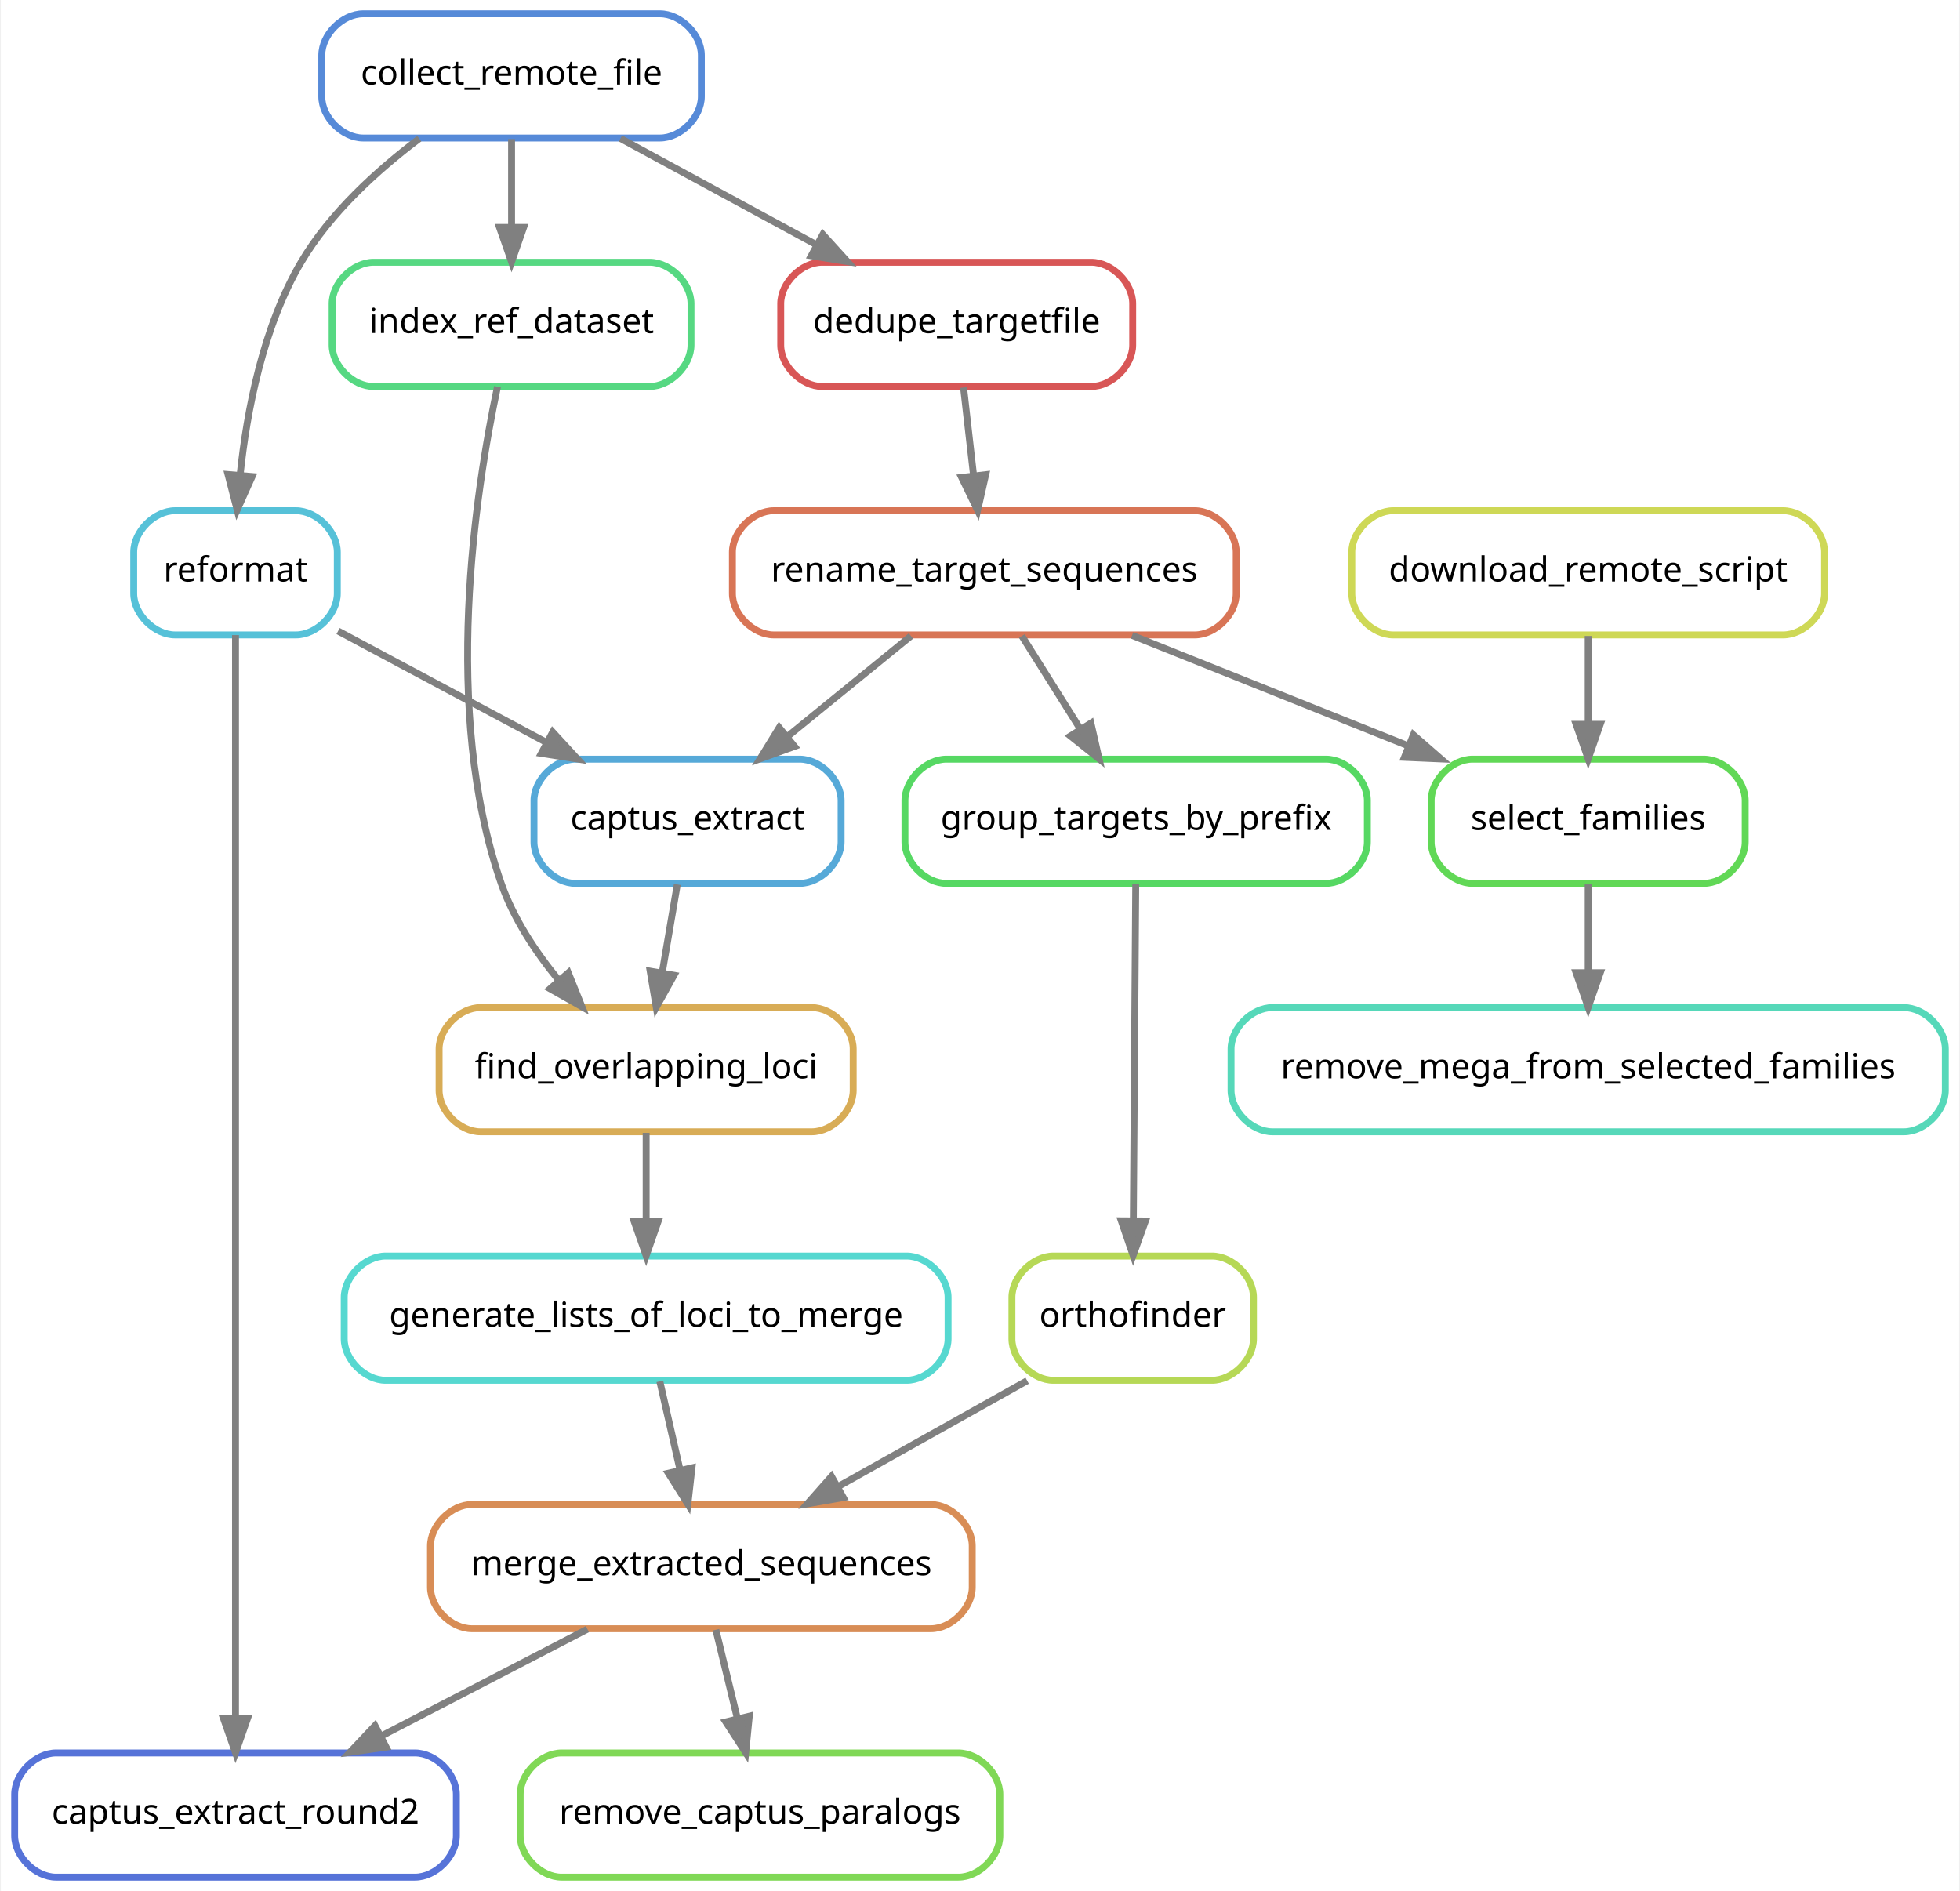
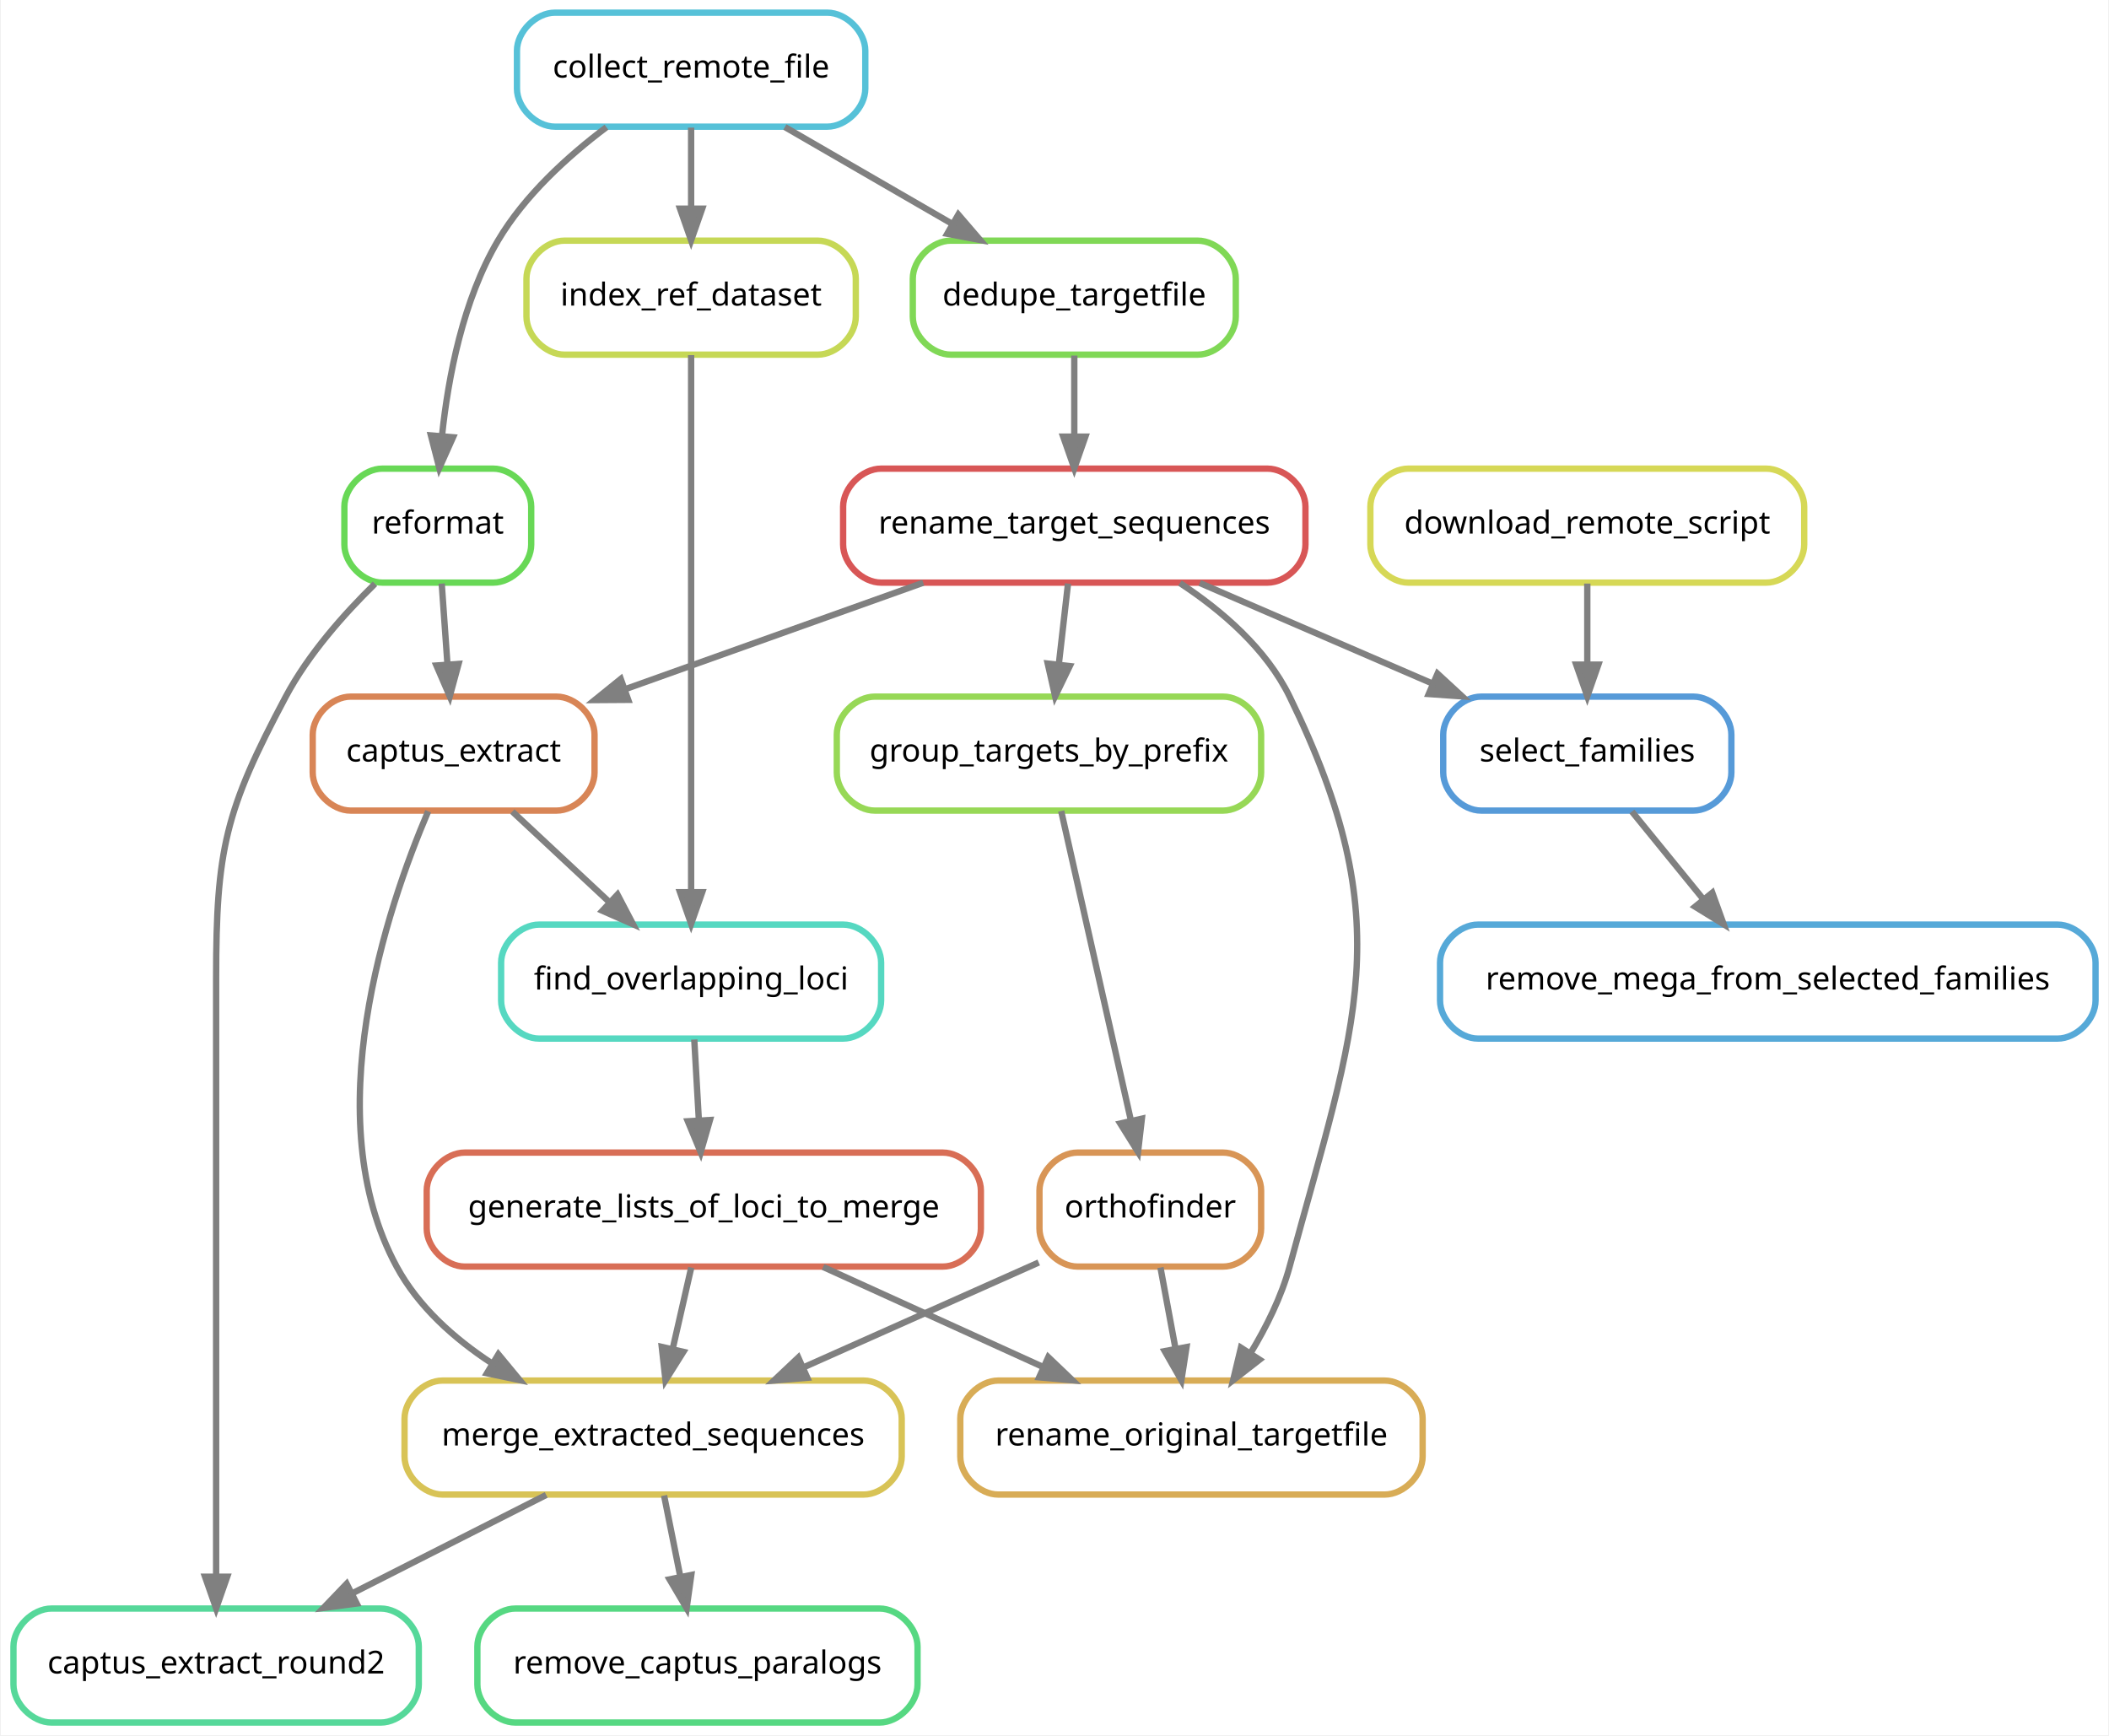
- <svg xmlns="http://www.w3.org/2000/svg" width="568pt" height="548pt" viewBox="0.00 0.00 567.50 548.00">
+ <svg xmlns="http://www.w3.org/2000/svg" width="666pt" height="548pt" viewBox="0.00 0.00 665.50 548.00">
  <g id="graph0" class="graph" transform="scale(1 1) rotate(0) translate(4 544)">
-     <polygon fill="white" stroke="transparent" points="-4,4 -4,-544 563.5,-544 563.5,4 -4,4" />
+     <polygon fill="white" stroke="transparent" points="-4,4 -4,-544 661.5,-544 661.5,4 -4,4" />
    <g id="node1" class="node">
-       <path fill="none" stroke="#80d856" stroke-width="2" d="M273.5,-36C273.5,-36 158.5,-36 158.5,-36 152.5,-36 146.5,-30 146.5,-24 146.5,-24 146.5,-12 146.5,-12 146.5,-6 152.5,0 158.5,0 158.5,0 273.5,0 273.5,0 279.5,0 285.5,-6 285.5,-12 285.5,-12 285.5,-24 285.5,-24 285.5,-30 279.5,-36 273.5,-36" />
+       <path fill="none" stroke="#56d882" stroke-width="2" d="M273.5,-36C273.5,-36 158.5,-36 158.5,-36 152.5,-36 146.5,-30 146.5,-24 146.5,-24 146.5,-12 146.5,-12 146.5,-6 152.5,0 158.5,0 158.5,0 273.5,0 273.5,0 279.5,0 285.5,-6 285.5,-12 285.5,-12 285.5,-24 285.5,-24 285.5,-30 279.5,-36 273.5,-36" />
      <text text-anchor="middle" x="216" y="-15.5" font-family="sans" font-size="10.00">remove_captus_paralogs</text>
    </g>
    <g id="node2" class="node">
-       <path fill="none" stroke="#d88d56" stroke-width="2" d="M265.5,-108C265.5,-108 132.5,-108 132.5,-108 126.5,-108 120.5,-102 120.5,-96 120.5,-96 120.5,-84 120.5,-84 120.5,-78 126.5,-72 132.5,-72 132.5,-72 265.5,-72 265.5,-72 271.5,-72 277.5,-78 277.5,-84 277.5,-84 277.5,-96 277.5,-96 277.5,-102 271.5,-108 265.5,-108" />
-       <text text-anchor="middle" x="199" y="-87.5" font-family="sans" font-size="10.00">merge_extracted_sequences</text>
+       <path fill="none" stroke="#d8c356" stroke-width="2" d="M268.5,-108C268.5,-108 135.5,-108 135.5,-108 129.5,-108 123.5,-102 123.5,-96 123.5,-96 123.5,-84 123.5,-84 123.5,-78 129.5,-72 135.5,-72 135.5,-72 268.5,-72 268.5,-72 274.5,-72 280.5,-78 280.5,-84 280.5,-84 280.5,-96 280.5,-96 280.5,-102 274.5,-108 268.5,-108" />
+       <text text-anchor="middle" x="202" y="-87.5" font-family="sans" font-size="10.00">merge_extracted_sequences</text>
    </g>
    <g id="edge1" class="edge">
-       <path fill="none" stroke="grey" stroke-width="2" d="M203.2,-71.7C205.1,-63.9 207.38,-54.51 209.48,-45.83" />
-       <polygon fill="grey" stroke="grey" stroke-width="2" points="212.89,-46.65 211.85,-36.1 206.08,-45 212.89,-46.65" />
+       <path fill="none" stroke="grey" stroke-width="2" d="M205.46,-71.7C207,-63.98 208.86,-54.71 210.58,-46.11" />
+       <polygon fill="grey" stroke="grey" stroke-width="2" points="214.05,-46.6 212.58,-36.1 207.19,-45.22 214.05,-46.6" />
    </g>
    <g id="node16" class="node">
-       <path fill="none" stroke="#5673d8" stroke-width="2" d="M116,-36C116,-36 12,-36 12,-36 6,-36 0,-30 0,-24 0,-24 0,-12 0,-12 0,-6 6,0 12,0 12,0 116,0 116,0 122,0 128,-6 128,-12 128,-12 128,-24 128,-24 128,-30 122,-36 116,-36" />
+       <path fill="none" stroke="#56d89a" stroke-width="2" d="M116,-36C116,-36 12,-36 12,-36 6,-36 0,-30 0,-24 0,-24 0,-12 0,-12 0,-6 6,0 12,0 12,0 116,0 116,0 122,0 128,-6 128,-12 128,-12 128,-24 128,-24 128,-30 122,-36 116,-36" />
      <text text-anchor="middle" x="64" y="-15.5" font-family="sans" font-size="10.00">captus_extract_round2</text>
    </g>
-     <g id="edge18" class="edge">
-       <path fill="none" stroke="grey" stroke-width="2" d="M165.98,-71.88C147.92,-62.51 125.35,-50.81 106.05,-40.8" />
-       <polygon fill="grey" stroke="grey" stroke-width="2" points="107.64,-37.69 97.15,-36.19 104.42,-43.9 107.64,-37.69" />
+     <g id="edge19" class="edge">
+       <path fill="none" stroke="grey" stroke-width="2" d="M168.24,-71.88C149.78,-62.51 126.72,-50.81 106.98,-40.8" />
+       <polygon fill="grey" stroke="grey" stroke-width="2" points="108.39,-37.59 97.89,-36.19 105.22,-43.83 108.39,-37.59" />
    </g>
    <g id="node3" class="node">
-       <path fill="none" stroke="#56d8d0" stroke-width="2" d="M258.5,-180C258.5,-180 107.5,-180 107.5,-180 101.5,-180 95.5,-174 95.5,-168 95.5,-168 95.5,-156 95.5,-156 95.5,-150 101.5,-144 107.5,-144 107.5,-144 258.5,-144 258.5,-144 264.5,-144 270.5,-150 270.5,-156 270.5,-156 270.5,-168 270.5,-168 270.5,-174 264.5,-180 258.5,-180" />
-       <text text-anchor="middle" x="183" y="-159.5" font-family="sans" font-size="10.00">generate_lists_of_loci_to_merge</text>
+       <path fill="none" stroke="#d88556" stroke-width="2" d="M171.5,-324C171.5,-324 106.5,-324 106.5,-324 100.5,-324 94.5,-318 94.5,-312 94.5,-312 94.5,-300 94.5,-300 94.5,-294 100.5,-288 106.5,-288 106.5,-288 171.5,-288 171.5,-288 177.5,-288 183.5,-294 183.5,-300 183.5,-300 183.5,-312 183.5,-312 183.5,-318 177.5,-324 171.5,-324" />
+       <text text-anchor="middle" x="139" y="-303.5" font-family="sans" font-size="10.00">captus_extract</text>
    </g>
    <g id="edge3" class="edge">
-       <path fill="none" stroke="grey" stroke-width="2" d="M186.96,-143.7C188.72,-135.98 190.84,-126.71 192.8,-118.11" />
-       <polygon fill="grey" stroke="grey" stroke-width="2" points="196.27,-118.63 195.09,-108.1 189.45,-117.07 196.27,-118.63" />
+       <path fill="none" stroke="grey" stroke-width="2" d="M130.96,-287.79C117.81,-256.92 95.58,-191.01 121,-144 127.82,-131.39 139.09,-121.3 151.08,-113.45" />
+       <polygon fill="grey" stroke="grey" stroke-width="2" points="153.14,-116.29 159.89,-108.13 149.52,-110.3 153.14,-116.29" />
+     </g>
+     <g id="node9" class="node">
+       <path fill="none" stroke="#56d8c1" stroke-width="2" d="M262,-252C262,-252 166,-252 166,-252 160,-252 154,-246 154,-240 154,-240 154,-228 154,-228 154,-222 160,-216 166,-216 166,-216 262,-216 262,-216 268,-216 274,-222 274,-228 274,-228 274,-240 274,-240 274,-246 268,-252 262,-252" />
+       <text text-anchor="middle" x="214" y="-231.5" font-family="sans" font-size="10.00">find_overlapping_loci</text>
+     </g>
+     <g id="edge11" class="edge">
+       <path fill="none" stroke="grey" stroke-width="2" d="M157.54,-287.7C166.8,-279.05 178.16,-268.45 188.26,-259.03" />
+       <polygon fill="grey" stroke="grey" stroke-width="2" points="190.75,-261.49 195.67,-252.1 185.98,-256.37 190.75,-261.49" />
    </g>
    <g id="node4" class="node">
-       <path fill="none" stroke="#d8ac56" stroke-width="2" d="M231,-252C231,-252 135,-252 135,-252 129,-252 123,-246 123,-240 123,-240 123,-228 123,-228 123,-222 129,-216 135,-216 135,-216 231,-216 231,-216 237,-216 243,-222 243,-228 243,-228 243,-240 243,-240 243,-246 237,-252 231,-252" />
-       <text text-anchor="middle" x="183" y="-231.5" font-family="sans" font-size="10.00">find_overlapping_loci</text>
+       <path fill="none" stroke="#68d856" stroke-width="2" d="M151.5,-396C151.5,-396 116.5,-396 116.5,-396 110.5,-396 104.5,-390 104.5,-384 104.5,-384 104.5,-372 104.5,-372 104.5,-366 110.5,-360 116.5,-360 116.5,-360 151.5,-360 151.5,-360 157.5,-360 163.5,-366 163.5,-372 163.5,-372 163.5,-384 163.5,-384 163.5,-390 157.5,-396 151.5,-396" />
+       <text text-anchor="middle" x="134" y="-375.5" font-family="sans" font-size="10.00">reformat</text>
+     </g>
+     <g id="edge6" class="edge">
+       <path fill="none" stroke="grey" stroke-width="2" d="M135.24,-359.7C135.79,-351.98 136.45,-342.71 137.06,-334.11" />
+       <polygon fill="grey" stroke="grey" stroke-width="2" points="140.56,-334.33 137.78,-324.1 133.57,-333.83 140.56,-334.33" />
+     </g>
+     <g id="edge20" class="edge">
+       <path fill="none" stroke="grey" stroke-width="2" d="M114.16,-359.63C104.35,-350.03 93.12,-337.37 86,-324 66.85,-288.03 64,-275.75 64,-235 64,-235 64,-235 64,-161 64,-121 64,-74.65 64,-46.08" />
+       <polygon fill="grey" stroke="grey" stroke-width="2" points="67.5,-46.05 64,-36.05 60.5,-46.05 67.5,-46.05" />
+     </g>
+     <g id="node5" class="node">
+       <path fill="none" stroke="#56c1d8" stroke-width="2" d="M257,-540C257,-540 171,-540 171,-540 165,-540 159,-534 159,-528 159,-528 159,-516 159,-516 159,-510 165,-504 171,-504 171,-504 257,-504 257,-504 263,-504 269,-510 269,-516 269,-516 269,-528 269,-528 269,-534 263,-540 257,-540" />
+       <text text-anchor="middle" x="214" y="-519.5" font-family="sans" font-size="10.00">collect_remote_file</text>
+     </g>
+     <g id="edge7" class="edge">
+       <path fill="none" stroke="grey" stroke-width="2" d="M187.26,-503.83C175.03,-494.63 161.41,-482.26 153,-468 141.93,-449.23 137.27,-424.85 135.33,-406.35" />
+       <polygon fill="grey" stroke="grey" stroke-width="2" points="138.81,-405.9 134.48,-396.23 131.83,-406.49 138.81,-405.9" />
+     </g>
+     <g id="node7" class="node">
+       <path fill="none" stroke="#80d856" stroke-width="2" d="M374,-468C374,-468 296,-468 296,-468 290,-468 284,-462 284,-456 284,-456 284,-444 284,-444 284,-438 290,-432 296,-432 296,-432 374,-432 374,-432 380,-432 386,-438 386,-444 386,-444 386,-456 386,-456 386,-462 380,-468 374,-468" />
+       <text text-anchor="middle" x="335" y="-447.5" font-family="sans" font-size="10.00">dedupe_targetfile</text>
+     </g>
+     <g id="edge9" class="edge">
+       <path fill="none" stroke="grey" stroke-width="2" d="M243.6,-503.88C259.57,-494.64 279.46,-483.13 296.61,-473.21" />
+       <polygon fill="grey" stroke="grey" stroke-width="2" points="298.38,-476.23 305.29,-468.19 294.88,-470.17 298.38,-476.23" />
+     </g>
+     <g id="node10" class="node">
+       <path fill="none" stroke="#c6d856" stroke-width="2" d="M254,-468C254,-468 174,-468 174,-468 168,-468 162,-462 162,-456 162,-456 162,-444 162,-444 162,-438 168,-432 174,-432 174,-432 254,-432 254,-432 260,-432 266,-438 266,-444 266,-444 266,-456 266,-456 266,-462 260,-468 254,-468" />
+       <text text-anchor="middle" x="214" y="-447.5" font-family="sans" font-size="10.00">index_ref_dataset</text>
+     </g>
+     <g id="edge13" class="edge">
+       <path fill="none" stroke="grey" stroke-width="2" d="M214,-503.7C214,-495.98 214,-486.71 214,-478.11" />
+       <polygon fill="grey" stroke="grey" stroke-width="2" points="217.5,-478.1 214,-468.1 210.5,-478.1 217.5,-478.1" />
+     </g>
+     <g id="node6" class="node">
+       <path fill="none" stroke="#d85656" stroke-width="2" d="M396,-396C396,-396 274,-396 274,-396 268,-396 262,-390 262,-384 262,-384 262,-372 262,-372 262,-366 268,-360 274,-360 274,-360 396,-360 396,-360 402,-360 408,-366 408,-372 408,-372 408,-384 408,-384 408,-390 402,-396 396,-396" />
+       <text text-anchor="middle" x="335" y="-375.5" font-family="sans" font-size="10.00">rename_target_sequences</text>
+     </g>
+     <g id="edge5" class="edge">
+       <path fill="none" stroke="grey" stroke-width="2" d="M287.3,-359.97C258.9,-349.82 222.76,-336.91 193.27,-326.38" />
+       <polygon fill="grey" stroke="grey" stroke-width="2" points="194.14,-322.98 183.54,-322.91 191.78,-329.57 194.14,-322.98" />
+     </g>
+     <g id="node12" class="node">
+       <path fill="none" stroke="#97d856" stroke-width="2" d="M382,-324C382,-324 272,-324 272,-324 266,-324 260,-318 260,-312 260,-312 260,-300 260,-300 260,-294 266,-288 272,-288 272,-288 382,-288 382,-288 388,-288 394,-294 394,-300 394,-300 394,-312 394,-312 394,-318 388,-324 382,-324" />
+       <text text-anchor="middle" x="327" y="-303.5" font-family="sans" font-size="10.00">group_targets_by_prefix</text>
+     </g>
+     <g id="edge15" class="edge">
+       <path fill="none" stroke="grey" stroke-width="2" d="M333.02,-359.7C332.14,-351.98 331.08,-342.71 330.1,-334.11" />
+       <polygon fill="grey" stroke="grey" stroke-width="2" points="333.57,-333.64 328.95,-324.1 326.61,-334.44 333.57,-333.64" />
+     </g>
+     <g id="node14" class="node">
+       <path fill="none" stroke="#569ad8" stroke-width="2" d="M530.5,-324C530.5,-324 463.5,-324 463.5,-324 457.5,-324 451.5,-318 451.5,-312 451.5,-312 451.5,-300 451.5,-300 451.5,-294 457.5,-288 463.5,-288 463.5,-288 530.5,-288 530.5,-288 536.5,-288 542.5,-294 542.5,-300 542.5,-300 542.5,-312 542.5,-312 542.5,-318 536.5,-324 530.5,-324" />
+       <text text-anchor="middle" x="497" y="-303.5" font-family="sans" font-size="10.00">select_families</text>
+     </g>
+     <g id="edge17" class="edge">
+       <path fill="none" stroke="grey" stroke-width="2" d="M374.63,-359.88C396.78,-350.31 424.56,-338.3 448.06,-328.15" />
+       <polygon fill="grey" stroke="grey" stroke-width="2" points="449.71,-331.25 457.5,-324.07 446.93,-324.82 449.71,-331.25" />
+     </g>
+     <g id="node17" class="node">
+       <path fill="none" stroke="#d8ac56" stroke-width="2" d="M433,-108C433,-108 311,-108 311,-108 305,-108 299,-102 299,-96 299,-96 299,-84 299,-84 299,-78 305,-72 311,-72 311,-72 433,-72 433,-72 439,-72 445,-78 445,-84 445,-84 445,-96 445,-96 445,-102 439,-108 433,-108" />
+       <text text-anchor="middle" x="372" y="-87.5" font-family="sans" font-size="10.00">rename_original_targetfile</text>
+     </g>
+     <g id="edge21" class="edge">
+       <path fill="none" stroke="grey" stroke-width="2" d="M368.36,-359.86C381.71,-351.09 395.64,-339.06 403,-324 438.11,-252.12 423.92,-221.22 403,-144 400.42,-134.48 395.66,-124.92 390.62,-116.59" />
+       <polygon fill="grey" stroke="grey" stroke-width="2" points="393.51,-114.6 385.15,-108.09 387.62,-118.39 393.51,-114.6" />
+     </g>
+     <g id="edge8" class="edge">
+       <path fill="none" stroke="grey" stroke-width="2" d="M335,-431.7C335,-423.98 335,-414.71 335,-406.11" />
+       <polygon fill="grey" stroke="grey" stroke-width="2" points="338.5,-406.1 335,-396.1 331.5,-406.1 338.5,-406.1" />
+     </g>
+     <g id="node8" class="node">
+       <path fill="none" stroke="#d86e56" stroke-width="2" d="M293.5,-180C293.5,-180 142.5,-180 142.5,-180 136.5,-180 130.5,-174 130.5,-168 130.5,-168 130.5,-156 130.5,-156 130.5,-150 136.5,-144 142.5,-144 142.5,-144 293.5,-144 293.5,-144 299.5,-144 305.5,-150 305.5,-156 305.5,-156 305.5,-168 305.5,-168 305.5,-174 299.5,-180 293.5,-180" />
+       <text text-anchor="middle" x="218" y="-159.5" font-family="sans" font-size="10.00">generate_lists_of_loci_to_merge</text>
    </g>
    <g id="edge4" class="edge">
-       <path fill="none" stroke="grey" stroke-width="2" d="M183,-215.7C183,-207.98 183,-198.71 183,-190.11" />
-       <polygon fill="grey" stroke="grey" stroke-width="2" points="186.5,-190.1 183,-180.1 179.5,-190.1 186.5,-190.1" />
+       <path fill="none" stroke="grey" stroke-width="2" d="M214.04,-143.7C212.28,-135.98 210.16,-126.71 208.2,-118.11" />
+       <polygon fill="grey" stroke="grey" stroke-width="2" points="211.55,-117.07 205.91,-108.1 204.73,-118.63 211.55,-117.07" />
    </g>
-     <g id="node5" class="node">
-       <path fill="none" stroke="#56a9d8" stroke-width="2" d="M227.5,-324C227.5,-324 162.5,-324 162.5,-324 156.5,-324 150.5,-318 150.5,-312 150.5,-312 150.5,-300 150.5,-300 150.5,-294 156.5,-288 162.5,-288 162.5,-288 227.5,-288 227.5,-288 233.5,-288 239.5,-294 239.5,-300 239.5,-300 239.5,-312 239.5,-312 239.5,-318 233.5,-324 227.5,-324" />
-       <text text-anchor="middle" x="195" y="-303.5" font-family="sans" font-size="10.00">captus_extract</text>
+     <g id="edge22" class="edge">
+       <path fill="none" stroke="grey" stroke-width="2" d="M255.67,-143.88C276.63,-134.35 302.9,-122.41 325.18,-112.28" />
+       <polygon fill="grey" stroke="grey" stroke-width="2" points="326.79,-115.39 334.45,-108.07 323.9,-109.02 326.79,-115.39" />
    </g>
-     <g id="edge6" class="edge">
-       <path fill="none" stroke="grey" stroke-width="2" d="M192.03,-287.7C190.71,-279.98 189.12,-270.71 187.65,-262.11" />
-       <polygon fill="grey" stroke="grey" stroke-width="2" points="191.07,-261.37 185.93,-252.1 184.17,-262.55 191.07,-261.37" />
-     </g>
-     <g id="node6" class="node">
-       <path fill="none" stroke="#56c1d8" stroke-width="2" d="M81.5,-396C81.5,-396 46.5,-396 46.5,-396 40.5,-396 34.5,-390 34.5,-384 34.5,-384 34.5,-372 34.5,-372 34.5,-366 40.5,-360 46.5,-360 46.5,-360 81.5,-360 81.5,-360 87.5,-360 93.5,-366 93.5,-372 93.5,-372 93.5,-384 93.5,-384 93.5,-390 87.5,-396 81.5,-396" />
-       <text text-anchor="middle" x="64" y="-375.5" font-family="sans" font-size="10.00">reformat</text>
-     </g>
-     <g id="edge8" class="edge">
-       <path fill="none" stroke="grey" stroke-width="2" d="M93.73,-361.12C111.58,-351.57 134.55,-339.3 154.11,-328.85" />
-       <polygon fill="grey" stroke="grey" stroke-width="2" points="155.93,-331.84 163.1,-324.04 152.63,-325.67 155.93,-331.84" />
-     </g>
-     <g id="edge19" class="edge">
-       <path fill="none" stroke="grey" stroke-width="2" d="M64,-359.95C64,-333.29 64,-280.11 64,-235 64,-235 64,-235 64,-161 64,-121 64,-74.65 64,-46.08" />
-       <polygon fill="grey" stroke="grey" stroke-width="2" points="67.5,-46.05 64,-36.05 60.5,-46.05 67.5,-46.05" />
-     </g>
-     <g id="node7" class="node">
-       <path fill="none" stroke="#568ad8" stroke-width="2" d="M187,-540C187,-540 101,-540 101,-540 95,-540 89,-534 89,-528 89,-528 89,-516 89,-516 89,-510 95,-504 101,-504 101,-504 187,-504 187,-504 193,-504 199,-510 199,-516 199,-516 199,-528 199,-528 199,-534 193,-540 187,-540" />
-       <text text-anchor="middle" x="144" y="-519.5" font-family="sans" font-size="10.00">collect_remote_file</text>
-     </g>
-     <g id="edge9" class="edge">
-       <path fill="none" stroke="grey" stroke-width="2" d="M117.26,-503.83C105.03,-494.63 91.41,-482.26 83,-468 71.93,-449.23 67.27,-424.85 65.33,-406.35" />
-       <polygon fill="grey" stroke="grey" stroke-width="2" points="68.81,-405.9 64.48,-396.23 61.83,-406.49 68.81,-405.9" />
-     </g>
-     <g id="node9" class="node">
-       <path fill="none" stroke="#d85656" stroke-width="2" d="M312,-468C312,-468 234,-468 234,-468 228,-468 222,-462 222,-456 222,-456 222,-444 222,-444 222,-438 228,-432 234,-432 234,-432 312,-432 312,-432 318,-432 324,-438 324,-444 324,-444 324,-456 324,-456 324,-462 318,-468 312,-468" />
-       <text text-anchor="middle" x="273" y="-447.5" font-family="sans" font-size="10.00">dedupe_targetfile</text>
-     </g>
-     <g id="edge11" class="edge">
-       <path fill="none" stroke="grey" stroke-width="2" d="M175.56,-503.88C192.66,-494.6 213.98,-483.03 232.32,-473.08" />
-       <polygon fill="grey" stroke="grey" stroke-width="2" points="234.2,-476.04 241.32,-468.19 230.86,-469.88 234.2,-476.04" />
-     </g>
-     <g id="node10" class="node">
-       <path fill="none" stroke="#56d882" stroke-width="2" d="M184,-468C184,-468 104,-468 104,-468 98,-468 92,-462 92,-456 92,-456 92,-444 92,-444 92,-438 98,-432 104,-432 104,-432 184,-432 184,-432 190,-432 196,-438 196,-444 196,-444 196,-456 196,-456 196,-462 190,-468 184,-468" />
-       <text text-anchor="middle" x="144" y="-447.5" font-family="sans" font-size="10.00">index_ref_dataset</text>
+     <g id="edge10" class="edge">
+       <path fill="none" stroke="grey" stroke-width="2" d="M214.99,-215.7C215.43,-207.98 215.96,-198.71 216.45,-190.11" />
+       <polygon fill="grey" stroke="grey" stroke-width="2" points="219.95,-190.29 217.02,-180.1 212.96,-189.89 219.95,-190.29" />
    </g>
    <g id="edge12" class="edge">
-       <path fill="none" stroke="grey" stroke-width="2" d="M144,-503.7C144,-495.98 144,-486.71 144,-478.11" />
-       <polygon fill="grey" stroke="grey" stroke-width="2" points="147.5,-478.1 144,-468.1 140.5,-478.1 147.5,-478.1" />
+       <path fill="none" stroke="grey" stroke-width="2" d="M214,-431.85C214,-394.83 214,-307.18 214,-262.39" />
+       <polygon fill="grey" stroke="grey" stroke-width="2" points="217.5,-262.23 214,-252.23 210.5,-262.23 217.5,-262.23" />
    </g>
-     <g id="node8" class="node">
-       <path fill="none" stroke="#d87556" stroke-width="2" d="M342,-396C342,-396 220,-396 220,-396 214,-396 208,-390 208,-384 208,-384 208,-372 208,-372 208,-366 214,-360 220,-360 220,-360 342,-360 342,-360 348,-360 354,-366 354,-372 354,-372 354,-384 354,-384 354,-390 348,-396 342,-396" />
-       <text text-anchor="middle" x="281" y="-375.5" font-family="sans" font-size="10.00">rename_target_sequences</text>
+     <g id="node11" class="node">
+       <path fill="none" stroke="#d89556" stroke-width="2" d="M382,-180C382,-180 336,-180 336,-180 330,-180 324,-174 324,-168 324,-168 324,-156 324,-156 324,-150 330,-144 336,-144 336,-144 382,-144 382,-144 388,-144 394,-150 394,-156 394,-156 394,-168 394,-168 394,-174 388,-180 382,-180" />
+       <text text-anchor="middle" x="359" y="-159.5" font-family="sans" font-size="10.00">orthofinder</text>
    </g>
-     <g id="edge7" class="edge">
-       <path fill="none" stroke="grey" stroke-width="2" d="M259.74,-359.7C248.91,-350.88 235.58,-340.03 223.84,-330.47" />
-       <polygon fill="grey" stroke="grey" stroke-width="2" points="225.98,-327.7 216.01,-324.1 221.56,-333.13 225.98,-327.7" />
+     <g id="edge2" class="edge">
+       <path fill="none" stroke="grey" stroke-width="2" d="M323.77,-145.29C301.82,-135.5 273.31,-122.79 249.39,-112.13" />
+       <polygon fill="grey" stroke="grey" stroke-width="2" points="250.69,-108.88 240.14,-108 247.84,-115.27 250.69,-108.88" />
    </g>
-     <g id="node12" class="node">
-       <path fill="none" stroke="#56d863" stroke-width="2" d="M380,-324C380,-324 270,-324 270,-324 264,-324 258,-318 258,-312 258,-312 258,-300 258,-300 258,-294 264,-288 270,-288 270,-288 380,-288 380,-288 386,-288 392,-294 392,-300 392,-300 392,-312 392,-312 392,-318 386,-324 380,-324" />
-       <text text-anchor="middle" x="325" y="-303.5" font-family="sans" font-size="10.00">group_targets_by_prefix</text>
+     <g id="edge23" class="edge">
+       <path fill="none" stroke="grey" stroke-width="2" d="M362.21,-143.7C363.65,-135.98 365.37,-126.71 366.96,-118.11" />
+       <polygon fill="grey" stroke="grey" stroke-width="2" points="370.44,-118.58 368.82,-108.1 363.56,-117.3 370.44,-118.58" />
    </g>
    <g id="edge14" class="edge">
-       <path fill="none" stroke="grey" stroke-width="2" d="M291.88,-359.7C296.99,-351.56 303.2,-341.69 308.84,-332.7" />
-       <polygon fill="grey" stroke="grey" stroke-width="2" points="311.89,-334.43 314.25,-324.1 305.96,-330.71 311.89,-334.43" />
+       <path fill="none" stroke="grey" stroke-width="2" d="M330.86,-287.87C336.34,-263.56 346.42,-218.82 352.91,-190.01" />
+       <polygon fill="grey" stroke="grey" stroke-width="2" points="356.34,-190.71 355.13,-180.19 349.51,-189.18 356.34,-190.71" />
    </g>
-     <g id="node14" class="node">
-       <path fill="none" stroke="#61d856" stroke-width="2" d="M489.5,-324C489.5,-324 422.5,-324 422.5,-324 416.5,-324 410.5,-318 410.5,-312 410.5,-312 410.5,-300 410.5,-300 410.5,-294 416.5,-288 422.5,-288 422.5,-288 489.5,-288 489.5,-288 495.5,-288 501.5,-294 501.5,-300 501.5,-300 501.5,-312 501.5,-312 501.5,-318 495.5,-324 489.5,-324" />
-       <text text-anchor="middle" x="456" y="-303.5" font-family="sans" font-size="10.00">select_families</text>
+     <g id="node13" class="node">
+       <path fill="none" stroke="#56a9d8" stroke-width="2" d="M645.5,-252C645.5,-252 462.5,-252 462.5,-252 456.5,-252 450.5,-246 450.5,-240 450.5,-240 450.5,-228 450.5,-228 450.5,-222 456.5,-216 462.5,-216 462.5,-216 645.5,-216 645.5,-216 651.5,-216 657.5,-222 657.5,-228 657.5,-228 657.5,-240 657.5,-240 657.5,-246 651.5,-252 645.5,-252" />
+       <text text-anchor="middle" x="554" y="-231.5" font-family="sans" font-size="10.00">remove_mega_from_selected_families</text>
    </g>
    <g id="edge16" class="edge">
-       <path fill="none" stroke="grey" stroke-width="2" d="M323.81,-359.88C347.95,-350.22 378.28,-338.09 403.81,-327.88" />
-       <polygon fill="grey" stroke="grey" stroke-width="2" points="405.34,-331.03 413.33,-324.07 402.74,-324.53 405.34,-331.03" />
-     </g>
-     <g id="edge10" class="edge">
-       <path fill="none" stroke="grey" stroke-width="2" d="M274.98,-431.7C275.86,-423.98 276.92,-414.71 277.9,-406.11" />
-       <polygon fill="grey" stroke="grey" stroke-width="2" points="281.39,-406.44 279.05,-396.1 274.43,-405.64 281.39,-406.44" />
-     </g>
-     <g id="edge5" class="edge">
-       <path fill="none" stroke="grey" stroke-width="2" d="M139.92,-431.94C133.54,-401.87 123.63,-337.9 141,-288 144.53,-277.86 150.91,-268.19 157.64,-259.96" />
-       <polygon fill="grey" stroke="grey" stroke-width="2" points="160.44,-262.07 164.4,-252.24 155.17,-257.46 160.44,-262.07" />
-     </g>
-     <g id="node11" class="node">
-       <path fill="none" stroke="#b6d856" stroke-width="2" d="M347,-180C347,-180 301,-180 301,-180 295,-180 289,-174 289,-168 289,-168 289,-156 289,-156 289,-150 295,-144 301,-144 301,-144 347,-144 347,-144 353,-144 359,-150 359,-156 359,-156 359,-168 359,-168 359,-174 353,-180 347,-180" />
-       <text text-anchor="middle" x="324" y="-159.5" font-family="sans" font-size="10.00">orthofinder</text>
-     </g>
-     <g id="edge2" class="edge">
-       <path fill="none" stroke="grey" stroke-width="2" d="M293.42,-143.88C276.93,-134.64 256.38,-123.13 238.66,-113.21" />
-       <polygon fill="grey" stroke="grey" stroke-width="2" points="240.13,-110.02 229.7,-108.19 236.71,-116.13 240.13,-110.02" />
-     </g>
-     <g id="edge13" class="edge">
-       <path fill="none" stroke="grey" stroke-width="2" d="M324.88,-287.87C324.71,-263.67 324.4,-219.21 324.19,-190.39" />
-       <polygon fill="grey" stroke="grey" stroke-width="2" points="327.69,-190.16 324.12,-180.19 320.69,-190.21 327.69,-190.16" />
-     </g>
-     <g id="node13" class="node">
-       <path fill="none" stroke="#56d8b9" stroke-width="2" d="M547.5,-252C547.5,-252 364.5,-252 364.5,-252 358.5,-252 352.5,-246 352.5,-240 352.5,-240 352.5,-228 352.5,-228 352.5,-222 358.5,-216 364.5,-216 364.5,-216 547.5,-216 547.5,-216 553.5,-216 559.5,-222 559.5,-228 559.5,-228 559.5,-240 559.5,-240 559.5,-246 553.5,-252 547.5,-252" />
-       <text text-anchor="middle" x="456" y="-231.5" font-family="sans" font-size="10.00">remove_mega_from_selected_families</text>
-     </g>
-     <g id="edge15" class="edge">
-       <path fill="none" stroke="grey" stroke-width="2" d="M456,-287.7C456,-279.98 456,-270.71 456,-262.11" />
-       <polygon fill="grey" stroke="grey" stroke-width="2" points="459.5,-262.1 456,-252.1 452.5,-262.1 459.5,-262.1" />
+       <path fill="none" stroke="grey" stroke-width="2" d="M511.09,-287.7C517.92,-279.3 526.26,-269.07 533.76,-259.86" />
+       <polygon fill="grey" stroke="grey" stroke-width="2" points="536.47,-262.07 540.07,-252.1 531.04,-257.65 536.47,-262.07" />
    </g>
    <g id="node15" class="node">
-       <path fill="none" stroke="#ced856" stroke-width="2" d="M512.5,-396C512.5,-396 399.5,-396 399.5,-396 393.5,-396 387.5,-390 387.5,-384 387.5,-384 387.5,-372 387.5,-372 387.5,-366 393.5,-360 399.5,-360 399.5,-360 512.5,-360 512.5,-360 518.5,-360 524.5,-366 524.5,-372 524.5,-372 524.5,-384 524.5,-384 524.5,-390 518.5,-396 512.5,-396" />
-       <text text-anchor="middle" x="456" y="-375.5" font-family="sans" font-size="10.00">download_remote_script</text>
+       <path fill="none" stroke="#d6d856" stroke-width="2" d="M553.5,-396C553.5,-396 440.5,-396 440.5,-396 434.5,-396 428.5,-390 428.5,-384 428.5,-384 428.5,-372 428.5,-372 428.5,-366 434.5,-360 440.5,-360 440.5,-360 553.5,-360 553.5,-360 559.5,-360 565.5,-366 565.5,-372 565.5,-372 565.5,-384 565.5,-384 565.5,-390 559.5,-396 553.5,-396" />
+       <text text-anchor="middle" x="497" y="-375.5" font-family="sans" font-size="10.00">download_remote_script</text>
    </g>
-     <g id="edge17" class="edge">
-       <path fill="none" stroke="grey" stroke-width="2" d="M456,-359.7C456,-351.98 456,-342.71 456,-334.11" />
-       <polygon fill="grey" stroke="grey" stroke-width="2" points="459.5,-334.1 456,-324.1 452.5,-334.1 459.5,-334.1" />
+     <g id="edge18" class="edge">
+       <path fill="none" stroke="grey" stroke-width="2" d="M497,-359.7C497,-351.98 497,-342.71 497,-334.11" />
+       <polygon fill="grey" stroke="grey" stroke-width="2" points="500.5,-334.1 497,-324.1 493.5,-334.1 500.5,-334.1" />
    </g>
  </g>
</svg>
